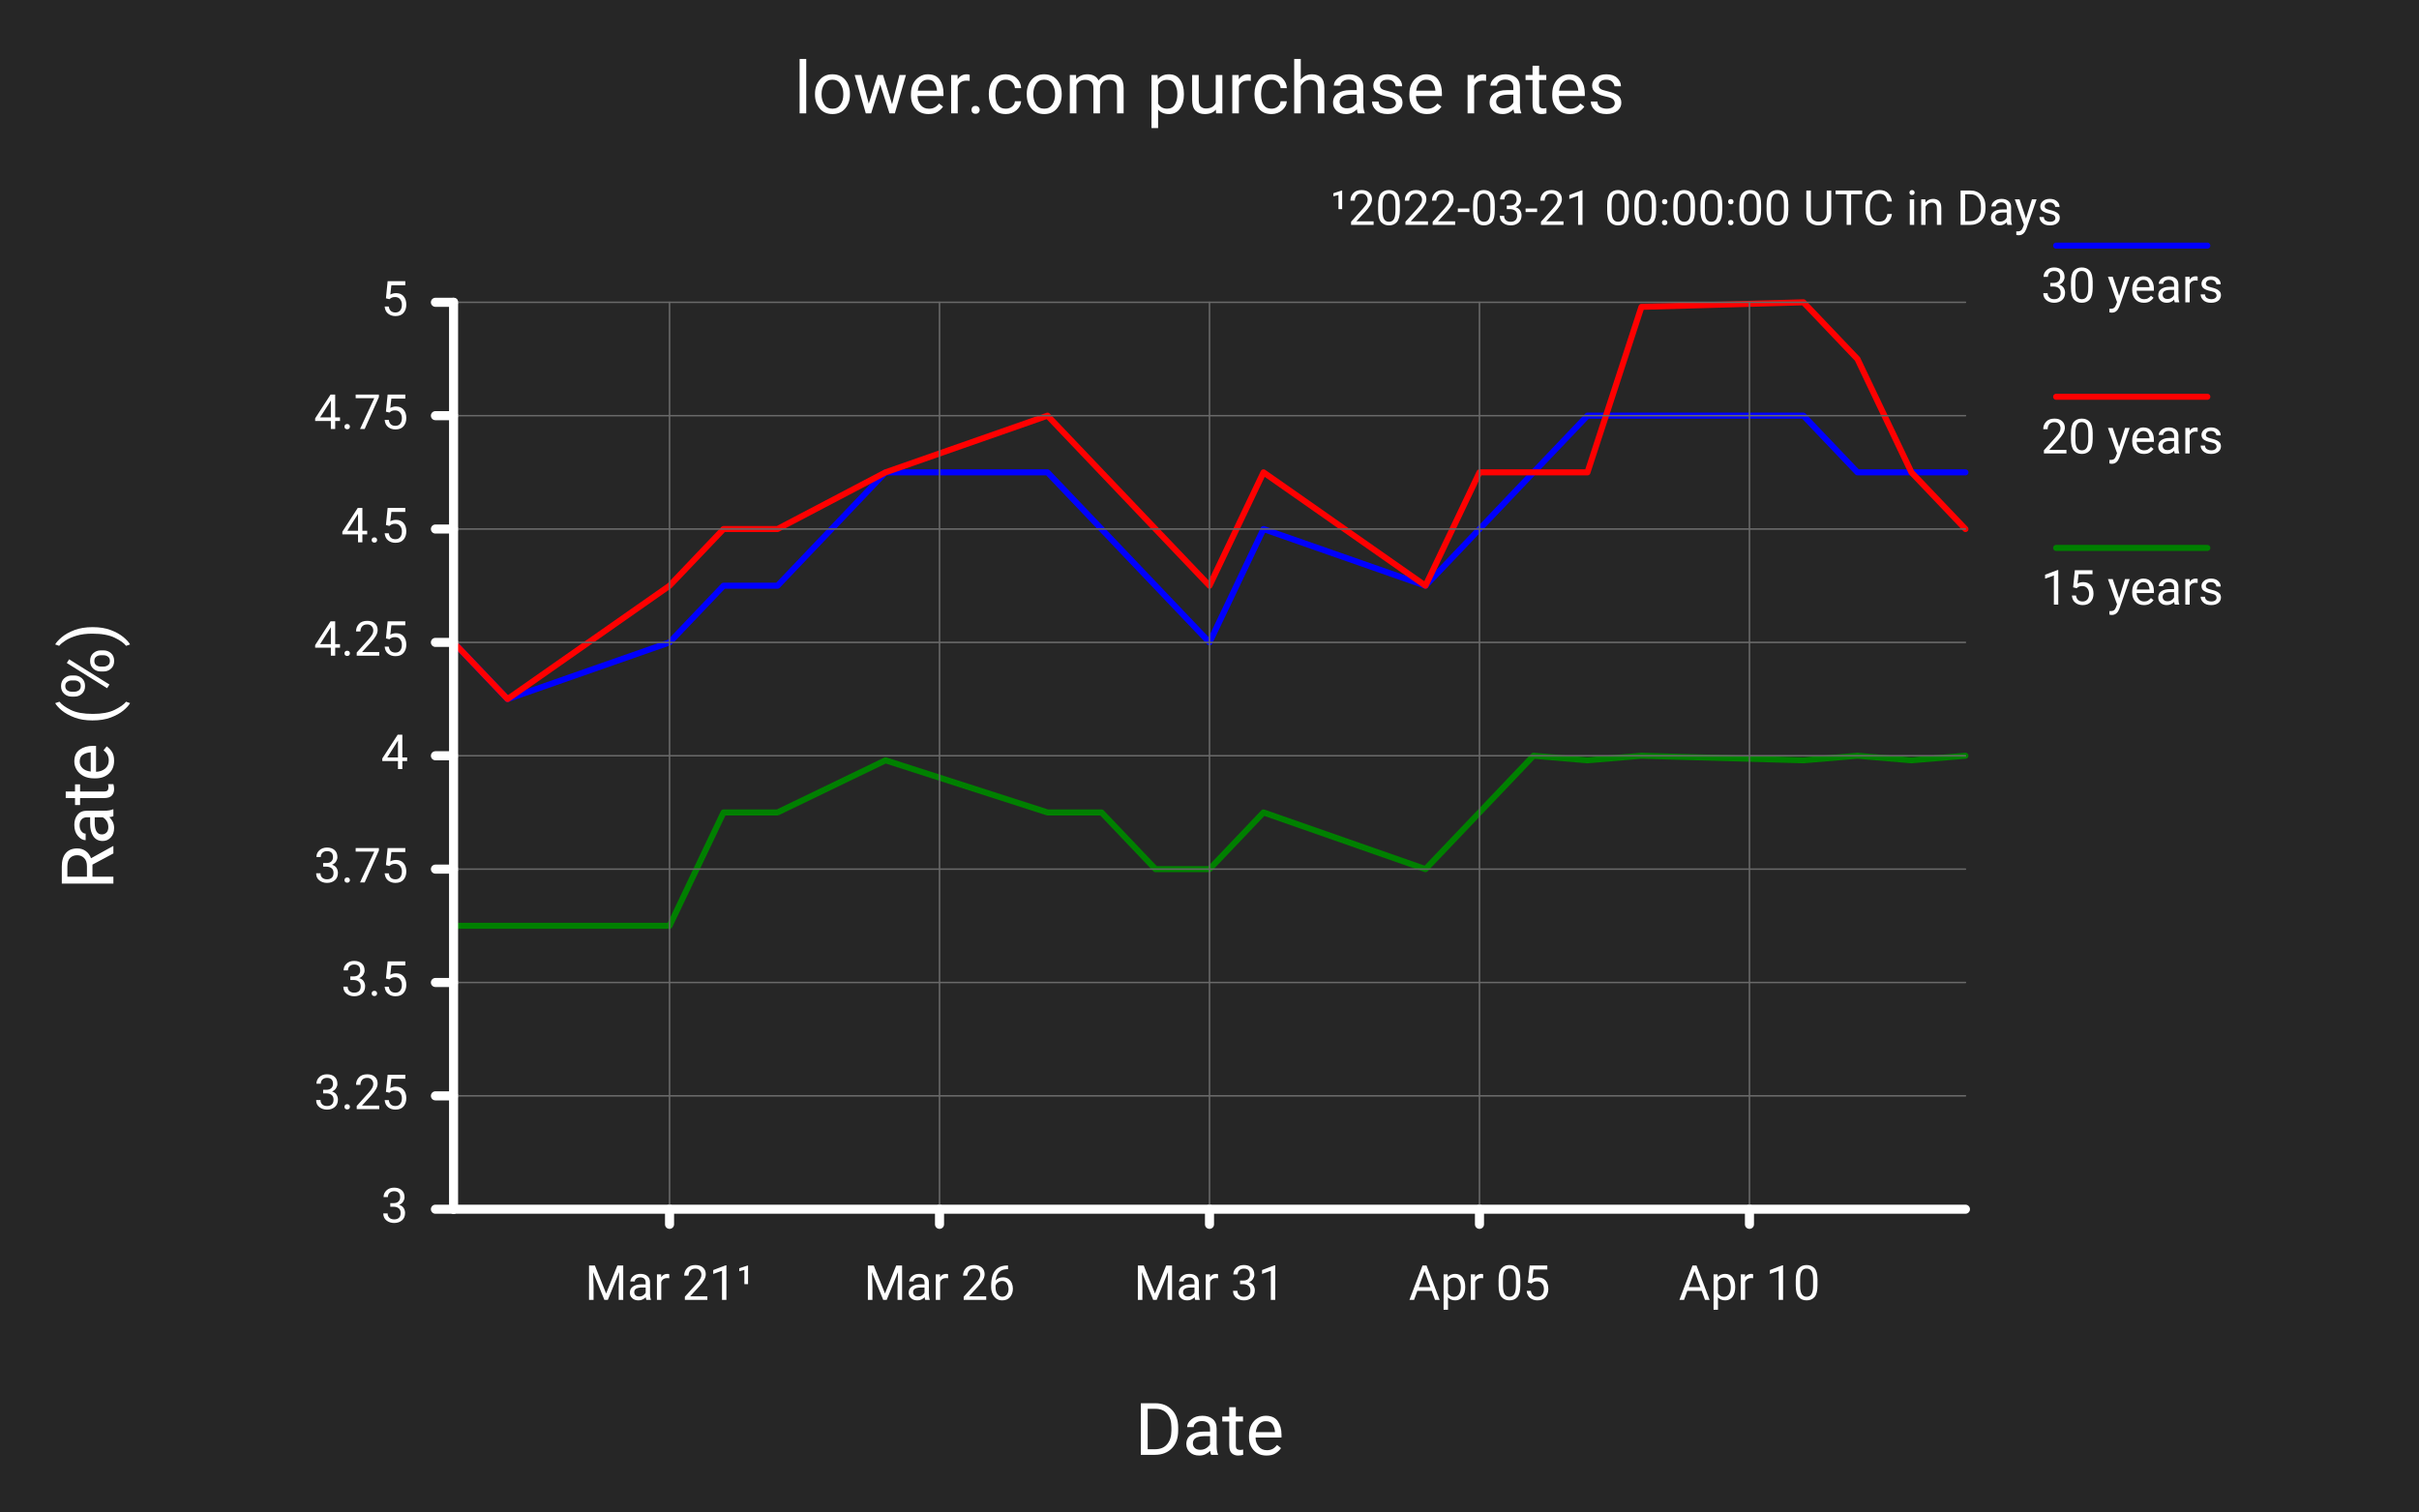
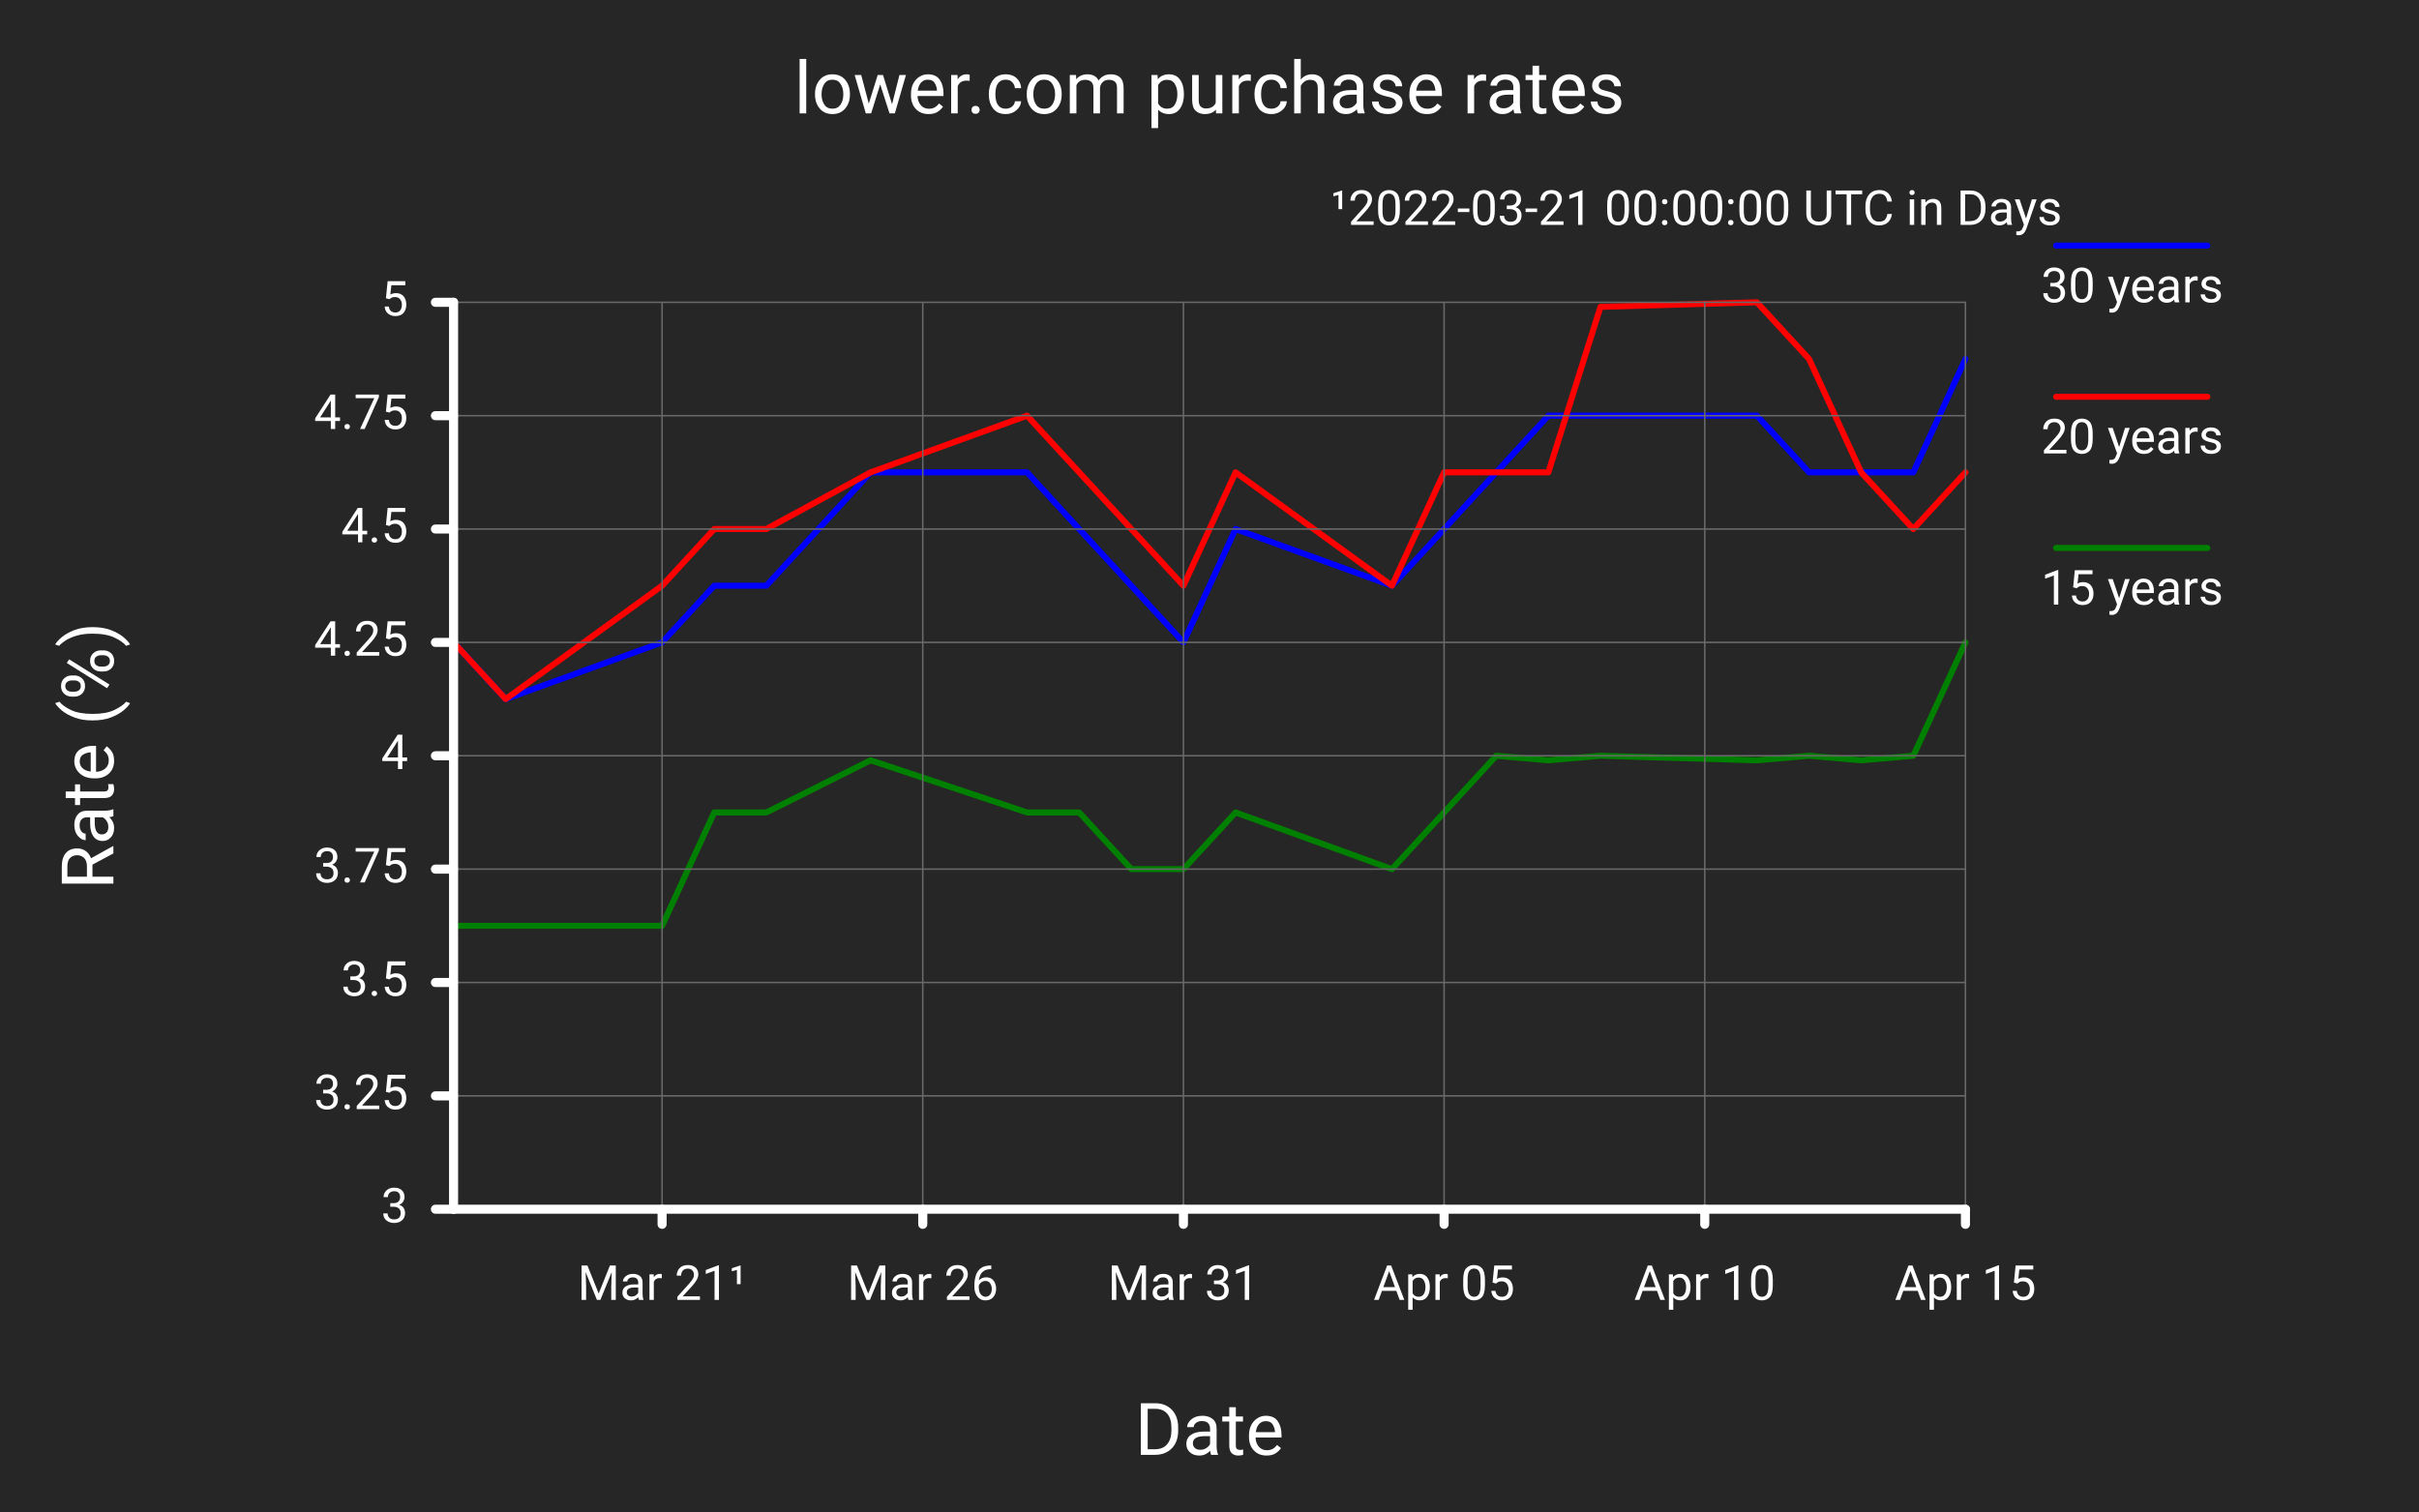
<svg xmlns="http://www.w3.org/2000/svg" class="poloto" width="800" height="500" viewBox="0 0 800 500">
  <style>.poloto{stroke-linecap:round;stroke-linejoin:round;font-family:Roboto,sans-serif;font-size:16px;}.poloto_background{fill:#262626;}.poloto_scatter{stroke-width:7}.poloto_tick_line{stroke:dimgray;stroke-width:0.5}.poloto_line{stroke-width:2}.poloto_text{fill: white;}.poloto_axis_lines{stroke: white;stroke-width:3;fill:none;stroke-dasharray:none}.poloto_title{font-size:24px;dominant-baseline:start;text-anchor:middle;}.poloto_xname{font-size:24px;dominant-baseline:start;text-anchor:middle;}.poloto_yname{font-size:24px;dominant-baseline:start;text-anchor:middle;}.poloto0stroke{stroke:blue;}.poloto1stroke{stroke:red;}.poloto2stroke{stroke:green;}.poloto3stroke{stroke:gold;}.poloto4stroke{stroke:aqua;}.poloto5stroke{stroke:lime;}.poloto6stroke{stroke:orange;}.poloto7stroke{stroke:chocolate;}.poloto0fill{fill:blue;}.poloto1fill{fill:red;}.poloto2fill{fill:green;}.poloto3fill{fill:gold;}.poloto4fill{fill:aqua;}.poloto5fill{fill:lime;}.poloto6fill{fill:orange;}.poloto7fill{fill:chocolate;}</style>
  <circle r="1e5" class="poloto_background" />
  <text class="poloto_text poloto_legend_text" x="675" y="100">30 years</text>
  <line class="poloto_line poloto_legend_icon poloto0stroke poloto0legend" stroke="black" x1="680" x2="730" y1="81.25" y2="81.25" />
-   <path class="poloto_line poloto0stroke" fill="none" stroke="black" d=" M 150.00 212.50 L 167.86 231.25 L 221.43 212.50 L 239.29 193.75 L 257.14 193.75 L 257.14 193.75 L 292.86 156.25 L 346.43 156.25 L 364.29 175.00 L 382.14 193.75 L 400.00 212.50 L 417.86 175.00 L 471.43 193.75 L 489.29 175.00 L 507.14 156.25 L 525.00 137.50 L 542.86 137.50 L 596.43 137.50 L 614.29 156.25 L 632.14 156.25 L 650.00 156.25" />
+   <path class="poloto_line poloto0stroke" fill="none" stroke="black" d=" M 150.00 212.50 L 167.24 231.25 L 218.97 212.50 L 236.21 193.75 L 253.45 193.75 L 253.45 193.75 L 287.93 156.25 L 339.66 156.25 L 356.90 175.00 L 374.14 193.75 L 391.38 212.50 L 408.62 175.00 L 460.34 193.75 L 477.59 175.00 L 494.83 156.25 L 512.07 137.50 L 529.31 137.50 L 581.03 137.50 L 598.28 156.25 L 615.52 156.25 L 632.76 156.25 L 650.00 118.75" />
  <text class="poloto_text poloto_legend_text" x="675" y="150">20 years</text>
  <line class="poloto_line poloto_legend_icon poloto1stroke poloto1legend" stroke="black" x1="680" x2="730" y1="131.25" y2="131.25" />
-   <path class="poloto_line poloto1stroke" fill="none" stroke="black" d=" M 150.00 212.50 L 167.86 231.25 L 221.43 193.75 L 239.29 175.00 L 257.14 175.00 L 257.14 175.00 L 292.86 156.25 L 346.43 137.50 L 364.29 156.25 L 382.14 175.00 L 400.00 193.75 L 417.86 156.25 L 471.43 193.75 L 489.29 156.25 L 507.14 156.25 L 525.00 156.25 L 542.86 101.50 L 596.43 100.00 L 614.29 118.75 L 632.14 156.25 L 650.00 175.00" />
+   <path class="poloto_line poloto1stroke" fill="none" stroke="black" d=" M 150.00 212.50 L 167.24 231.25 L 218.97 193.75 L 236.21 175.00 L 253.45 175.00 L 253.45 175.00 L 287.93 156.25 L 339.66 137.50 L 356.90 156.25 L 374.14 175.00 L 391.38 193.75 L 408.62 156.25 L 460.34 193.75 L 477.59 156.25 L 494.83 156.25 L 512.07 156.25 L 529.31 101.50 L 581.03 100.00 L 598.28 118.75 L 615.52 156.25 L 632.76 175.00 L 650.00 156.25" />
  <text class="poloto_text poloto_legend_text" x="675" y="200">15 years</text>
  <line class="poloto_line poloto_legend_icon poloto2stroke poloto2legend" stroke="black" x1="680" x2="730" y1="181.25" y2="181.25" />
-   <path class="poloto_line poloto2stroke" fill="none" stroke="black" d=" M 150.00 306.25 L 167.86 306.25 L 221.43 306.25 L 239.29 268.75 L 257.14 268.75 L 257.14 268.75 L 292.86 251.50 L 346.43 268.75 L 364.29 268.75 L 382.14 287.50 L 400.00 287.50 L 417.86 268.75 L 471.43 287.50 L 489.29 268.75 L 507.14 250.00 L 525.00 251.50 L 542.86 250.00 L 596.43 251.50 L 614.29 250.00 L 632.14 251.50 L 650.00 250.00" />
+   <path class="poloto_line poloto2stroke" fill="none" stroke="black" d=" M 150.00 306.25 L 167.24 306.25 L 218.97 306.25 L 236.21 268.75 L 253.45 268.75 L 253.45 268.75 L 287.93 251.50 L 339.66 268.75 L 356.90 268.75 L 374.14 287.50 L 391.38 287.50 L 408.62 268.75 L 460.34 287.50 L 477.59 268.75 L 494.83 250.00 L 512.07 251.50 L 529.31 250.00 L 581.03 251.50 L 598.28 250.00 L 615.52 251.50 L 632.76 250.00 L 650.00 212.50" />
  <text class="poloto_labels poloto_text poloto_title" x="400" y="37.5">lower.com purchase rates</text>
  <text class="poloto_labels poloto_text poloto_xname" x="400" y="481.25">Date</text>
  <text class="poloto_labels poloto_text poloto_yname" transform="rotate(-90,37.5,250)" x="37.5" y="250">Rate (%)</text>
  <text class="poloto_tick_labels poloto_text" dominant-baseline="middle" text-anchor="start" x="150" y="70" />
  <line class="poloto_axis_lines" stroke="black" x1="150" x2="144" y1="400" y2="400" />
  <line class="poloto_tick_line" stroke="black" x1="150" x2="650" y1="400" y2="400" />
  <text class="poloto_tick_labels poloto_text" dominant-baseline="middle" text-anchor="end" x="135" y="400">3</text>
  <line class="poloto_axis_lines" stroke="black" x1="150" x2="144" y1="362.5" y2="362.5" />
  <line class="poloto_tick_line" stroke="black" x1="150" x2="650" y1="362.5" y2="362.5" />
  <text class="poloto_tick_labels poloto_text" dominant-baseline="middle" text-anchor="end" x="135" y="362.5">3.25</text>
  <line class="poloto_axis_lines" stroke="black" x1="150" x2="144" y1="325" y2="325" />
  <line class="poloto_tick_line" stroke="black" x1="150" x2="650" y1="325" y2="325" />
  <text class="poloto_tick_labels poloto_text" dominant-baseline="middle" text-anchor="end" x="135" y="325">3.5</text>
  <line class="poloto_axis_lines" stroke="black" x1="150" x2="144" y1="287.5" y2="287.5" />
  <line class="poloto_tick_line" stroke="black" x1="150" x2="650" y1="287.5" y2="287.5" />
  <text class="poloto_tick_labels poloto_text" dominant-baseline="middle" text-anchor="end" x="135" y="287.5">3.75</text>
  <line class="poloto_axis_lines" stroke="black" x1="150" x2="144" y1="250" y2="250" />
  <line class="poloto_tick_line" stroke="black" x1="150" x2="650" y1="250" y2="250" />
  <text class="poloto_tick_labels poloto_text" dominant-baseline="middle" text-anchor="end" x="135" y="250">4</text>
  <line class="poloto_axis_lines" stroke="black" x1="150" x2="144" y1="212.5" y2="212.5" />
  <line class="poloto_tick_line" stroke="black" x1="150" x2="650" y1="212.5" y2="212.5" />
  <text class="poloto_tick_labels poloto_text" dominant-baseline="middle" text-anchor="end" x="135" y="212.5">4.25</text>
  <line class="poloto_axis_lines" stroke="black" x1="150" x2="144" y1="175" y2="175" />
  <line class="poloto_tick_line" stroke="black" x1="150" x2="650" y1="175" y2="175" />
  <text class="poloto_tick_labels poloto_text" dominant-baseline="middle" text-anchor="end" x="135" y="175">4.5</text>
  <line class="poloto_axis_lines" stroke="black" x1="150" x2="144" y1="137.5" y2="137.5" />
  <line class="poloto_tick_line" stroke="black" x1="150" x2="650" y1="137.5" y2="137.5" />
  <text class="poloto_tick_labels poloto_text" dominant-baseline="middle" text-anchor="end" x="135" y="137.5">4.75</text>
  <line class="poloto_axis_lines" stroke="black" x1="150" x2="144" y1="100" y2="100" />
  <line class="poloto_tick_line" stroke="black" x1="150" x2="650" y1="100" y2="100" />
  <text class="poloto_tick_labels poloto_text" dominant-baseline="middle" text-anchor="end" x="135" y="100">5</text>
  <text class="poloto_tick_labels poloto_text" dominant-baseline="middle" text-anchor="start" x="440" y="70">¹2022-03-21 00:00:00 UTC in Days</text>
-   <line class="poloto_axis_lines" stroke="black" x1="221.429" x2="221.429" y1="400" y2="405" />
-   <line class="poloto_tick_line" stroke="black" x1="221.429" x2="221.429" y1="400" y2="100" />
-   <text class="poloto_tick_labels poloto_text" dominant-baseline="start" text-anchor="middle" x="221.429" y="430">Mar 21¹</text>
-   <line class="poloto_axis_lines" stroke="black" x1="310.714" x2="310.714" y1="400" y2="405" />
-   <line class="poloto_tick_line" stroke="black" x1="310.714" x2="310.714" y1="400" y2="100" />
-   <text class="poloto_tick_labels poloto_text" dominant-baseline="start" text-anchor="middle" x="310.714" y="430">Mar 26</text>
-   <line class="poloto_axis_lines" stroke="black" x1="400" x2="400" y1="400" y2="405" />
-   <line class="poloto_tick_line" stroke="black" x1="400" x2="400" y1="400" y2="100" />
-   <text class="poloto_tick_labels poloto_text" dominant-baseline="start" text-anchor="middle" x="400" y="430">Mar 31</text>
-   <line class="poloto_axis_lines" stroke="black" x1="489.286" x2="489.286" y1="400" y2="405" />
-   <line class="poloto_tick_line" stroke="black" x1="489.286" x2="489.286" y1="400" y2="100" />
-   <text class="poloto_tick_labels poloto_text" dominant-baseline="start" text-anchor="middle" x="489.286" y="430">Apr 05</text>
-   <line class="poloto_axis_lines" stroke="black" x1="578.571" x2="578.571" y1="400" y2="405" />
-   <line class="poloto_tick_line" stroke="black" x1="578.571" x2="578.571" y1="400" y2="100" />
-   <text class="poloto_tick_labels poloto_text" dominant-baseline="start" text-anchor="middle" x="578.571" y="430">Apr 10</text>
+   <line class="poloto_axis_lines" stroke="black" x1="218.966" x2="218.966" y1="400" y2="405" />
+   <line class="poloto_tick_line" stroke="black" x1="218.966" x2="218.966" y1="400" y2="100" />
+   <text class="poloto_tick_labels poloto_text" dominant-baseline="start" text-anchor="middle" x="218.966" y="430">Mar 21¹</text>
+   <line class="poloto_axis_lines" stroke="black" x1="305.172" x2="305.172" y1="400" y2="405" />
+   <line class="poloto_tick_line" stroke="black" x1="305.172" x2="305.172" y1="400" y2="100" />
+   <text class="poloto_tick_labels poloto_text" dominant-baseline="start" text-anchor="middle" x="305.172" y="430">Mar 26</text>
+   <line class="poloto_axis_lines" stroke="black" x1="391.379" x2="391.379" y1="400" y2="405" />
+   <line class="poloto_tick_line" stroke="black" x1="391.379" x2="391.379" y1="400" y2="100" />
+   <text class="poloto_tick_labels poloto_text" dominant-baseline="start" text-anchor="middle" x="391.379" y="430">Mar 31</text>
+   <line class="poloto_axis_lines" stroke="black" x1="477.586" x2="477.586" y1="400" y2="405" />
+   <line class="poloto_tick_line" stroke="black" x1="477.586" x2="477.586" y1="400" y2="100" />
+   <text class="poloto_tick_labels poloto_text" dominant-baseline="start" text-anchor="middle" x="477.586" y="430">Apr 05</text>
+   <line class="poloto_axis_lines" stroke="black" x1="563.793" x2="563.793" y1="400" y2="405" />
+   <line class="poloto_tick_line" stroke="black" x1="563.793" x2="563.793" y1="400" y2="100" />
+   <text class="poloto_tick_labels poloto_text" dominant-baseline="start" text-anchor="middle" x="563.793" y="430">Apr 10</text>
+   <line class="poloto_axis_lines" stroke="black" x1="650" x2="650" y1="400" y2="405" />
+   <line class="poloto_tick_line" stroke="black" x1="650" x2="650" y1="400" y2="100" />
+   <text class="poloto_tick_labels poloto_text" dominant-baseline="start" text-anchor="middle" x="650" y="430">Apr 15</text>
  <path stroke="black" fill="none" class="poloto_axis_lines" d=" M 150 400 L 650 400" />
  <path stroke="black" fill="none" class="poloto_axis_lines" d=" M 150 400 L 150 100" />
</svg>
